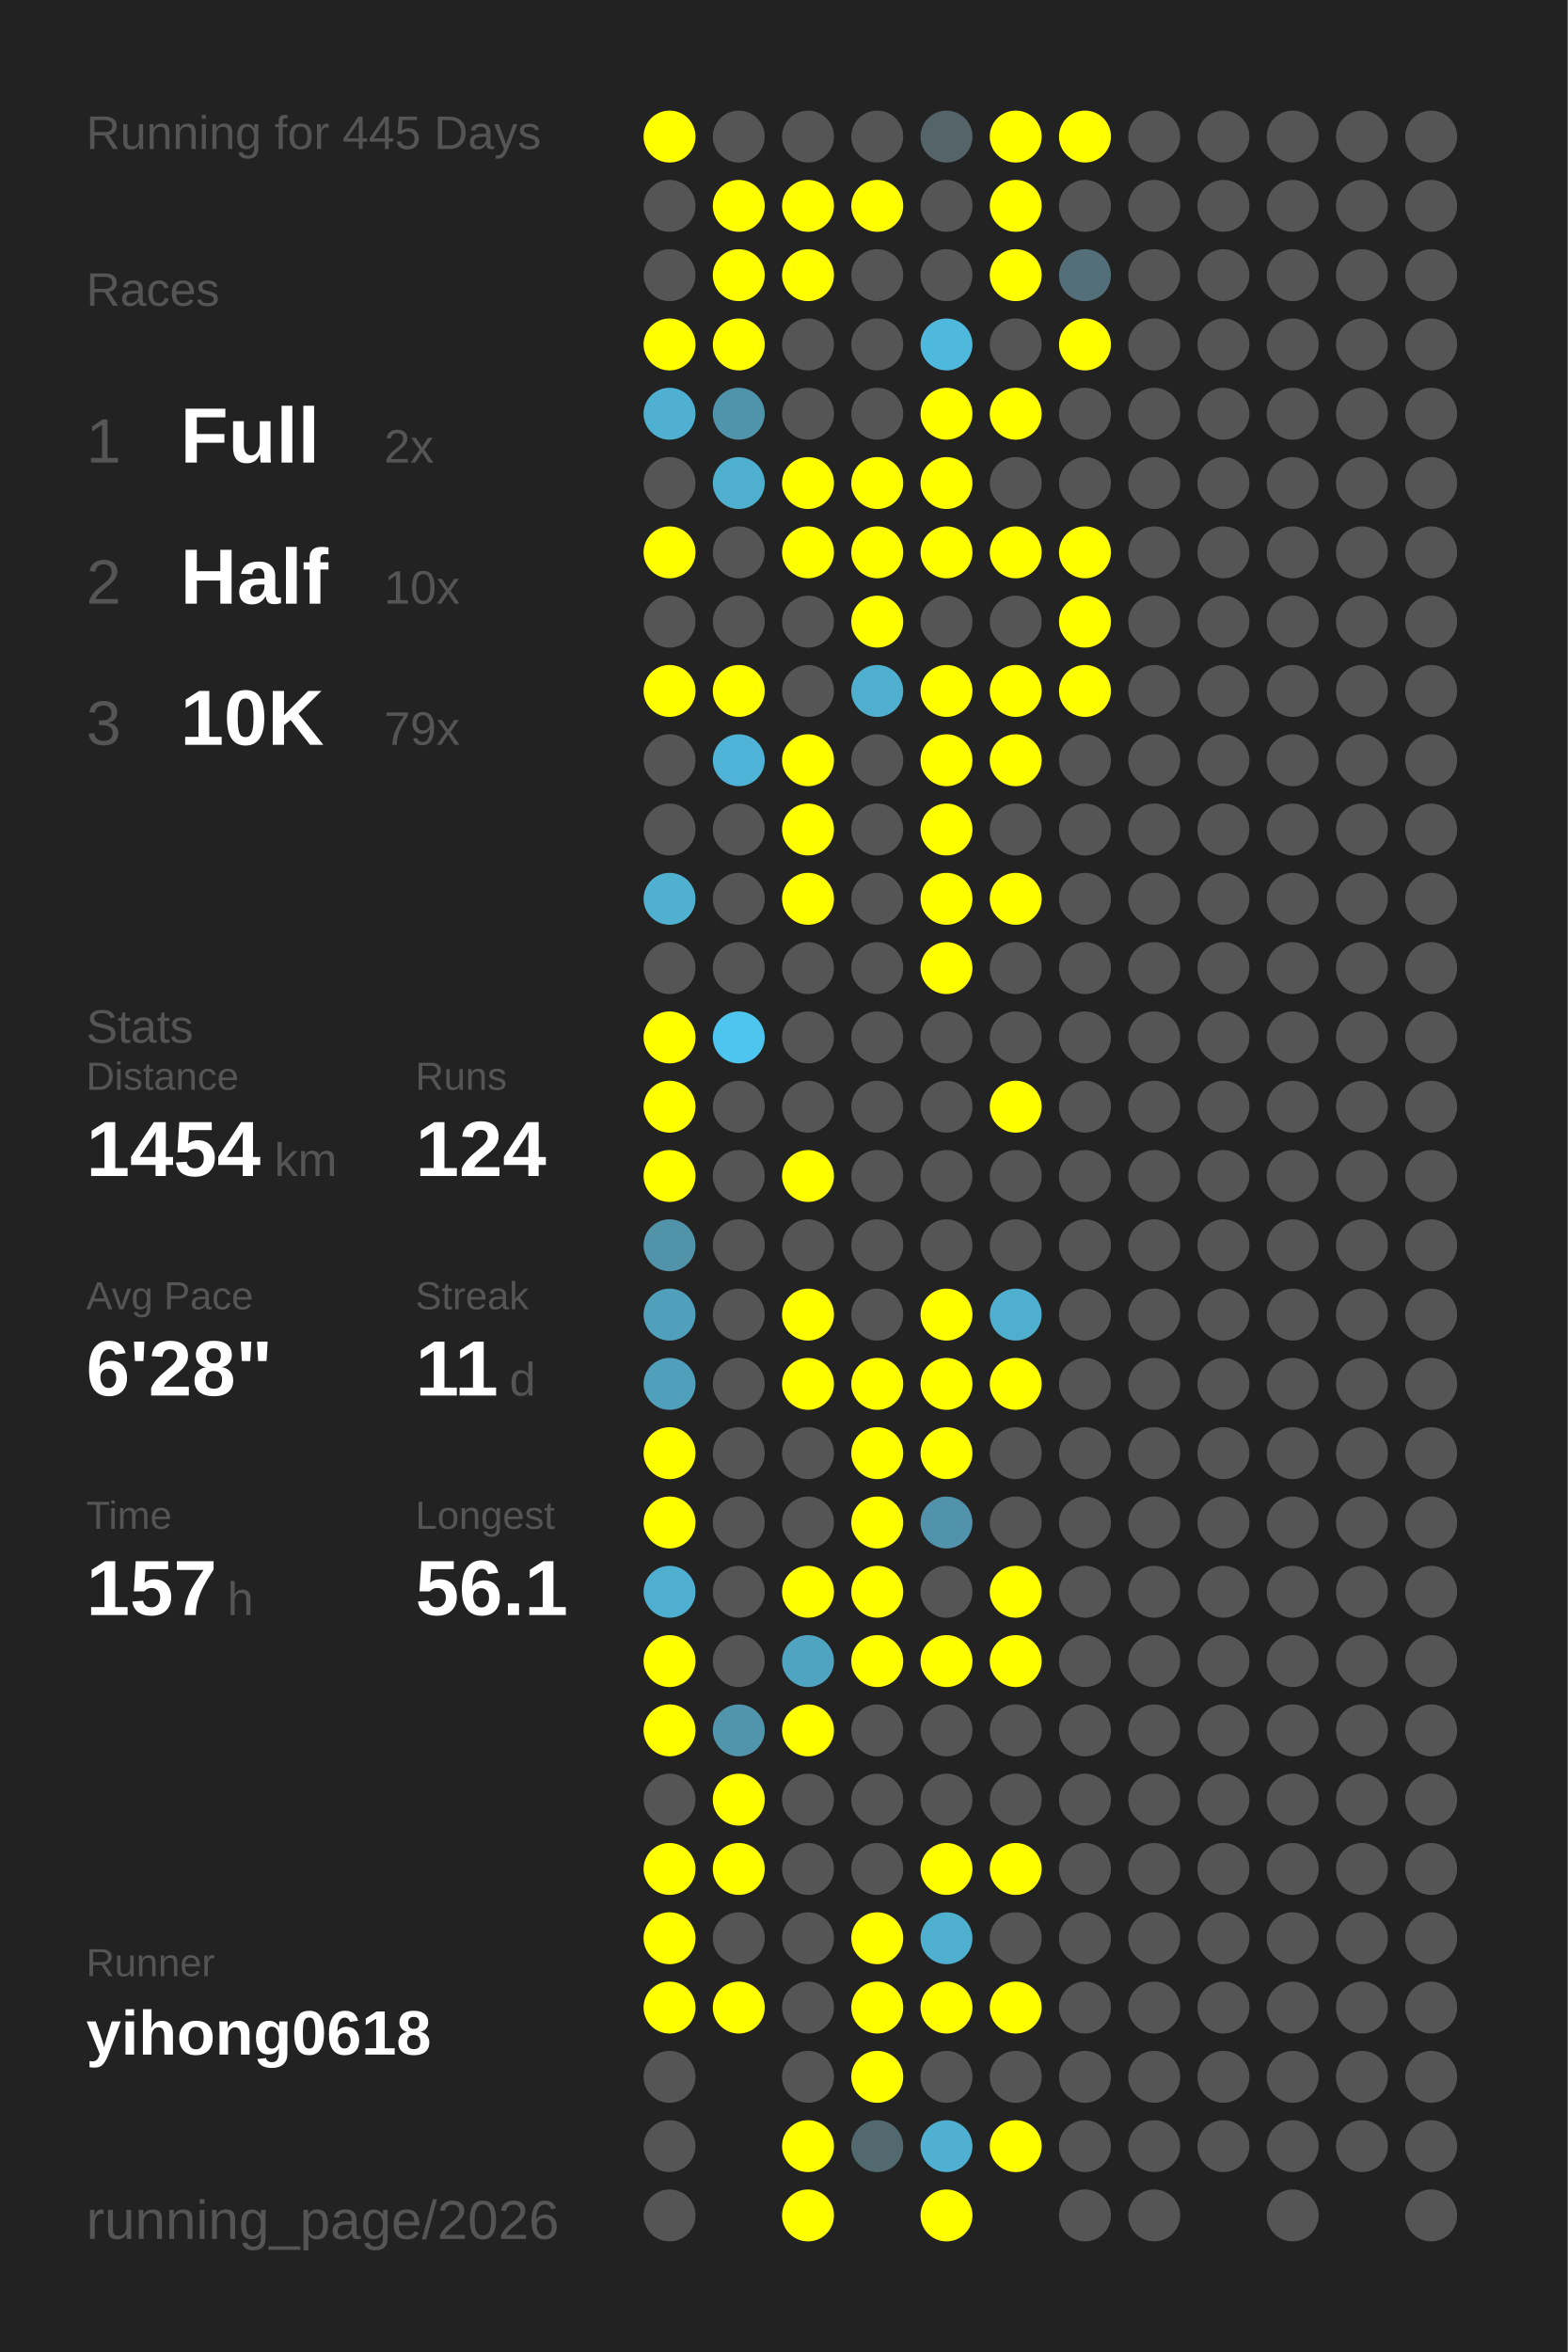
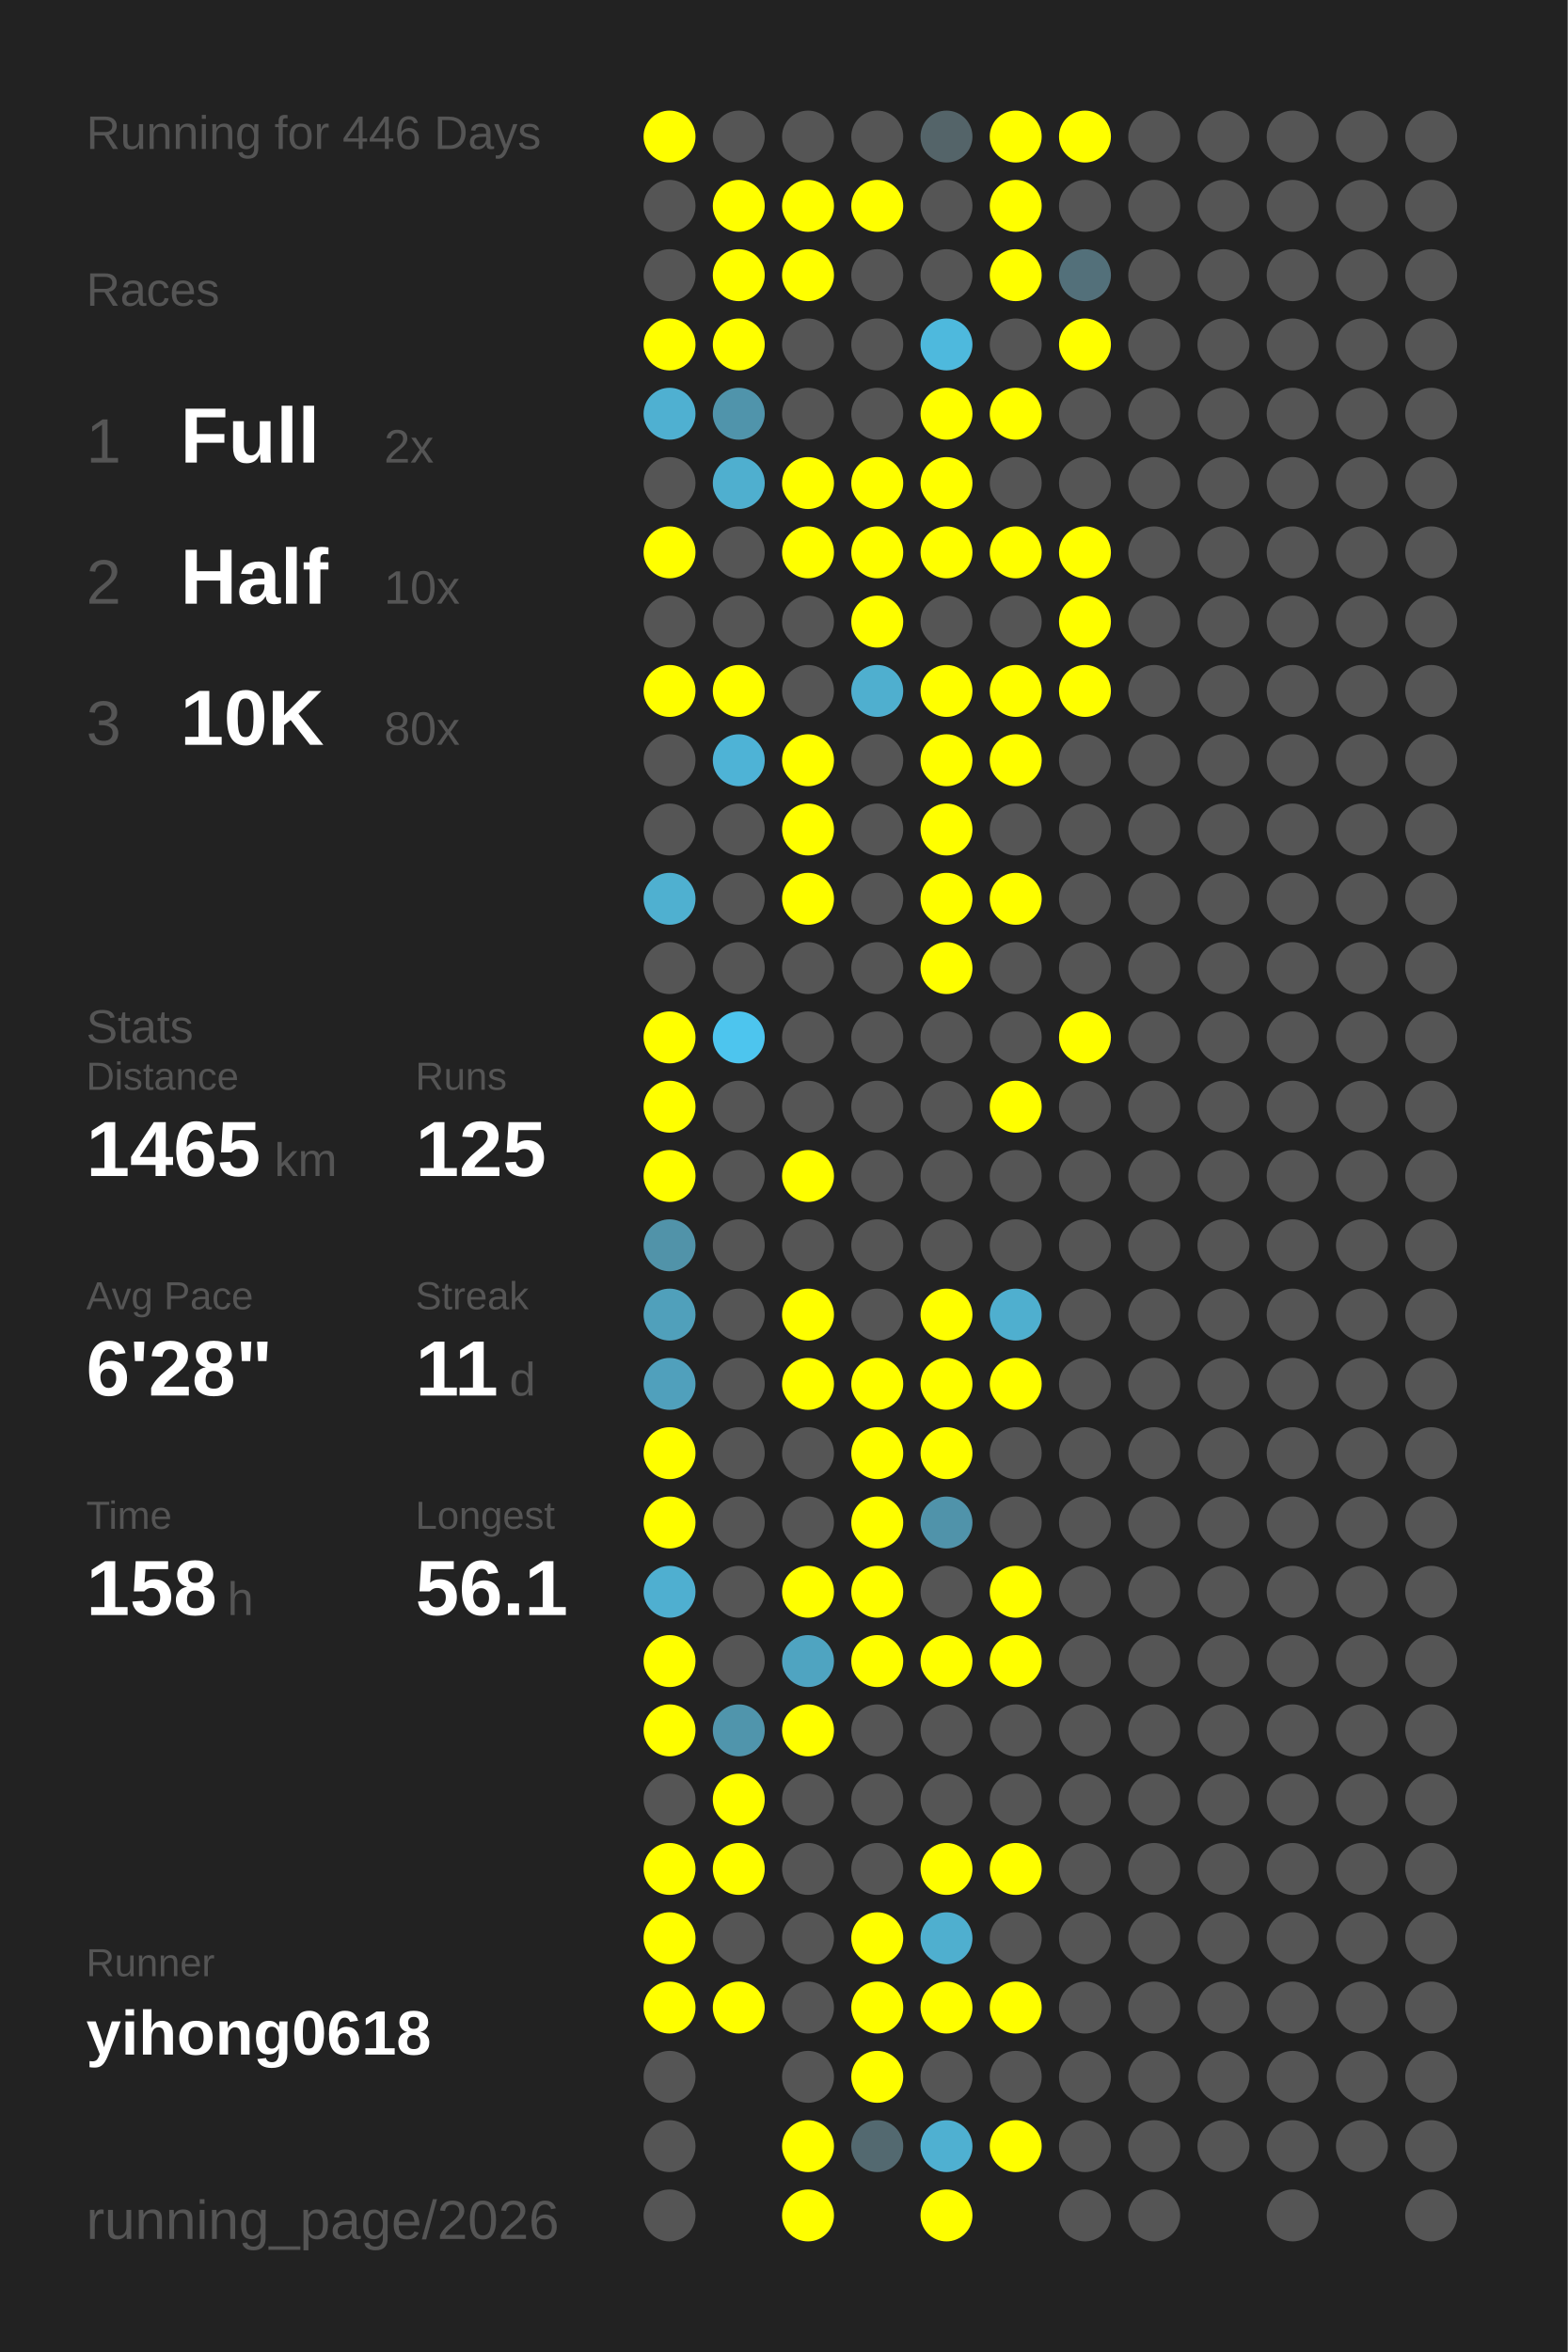
<svg xmlns="http://www.w3.org/2000/svg" baseProfile="full" height="300mm" version="1.1" viewBox="0,0,200,300" width="200mm">
  <defs />
  <rect fill="#222222" height="300" width="200" x="0" y="0" />
-   <text fill="#555555" style="font-size:6px; font-family:Arial;" x="11" y="19">Running for 445 Days</text>
+   <text fill="#555555" style="font-size:6px; font-family:Arial;" x="11" y="19">Running for 446 Days</text>
  <text fill="#555555" style="font-size:6px; font-family:Arial;" x="11" y="39">Races</text>
  <text fill="#555555" style="font-size:8px; font-family:Arial;" x="11" y="59">1</text>
  <text fill="#FFFFFF" style="font-size:10px; font-family:Arial; font-weight:bold;" x="23" y="59">Full</text>
  <text fill="#555555" style="font-size:6px; font-family:Arial;" x="49" y="59">2x</text>
  <text fill="#555555" style="font-size:8px; font-family:Arial;" x="11" y="77">2</text>
  <text fill="#FFFFFF" style="font-size:10px; font-family:Arial; font-weight:bold;" x="23" y="77">Half</text>
  <text fill="#555555" style="font-size:6px; font-family:Arial;" x="49" y="77">10x</text>
  <text fill="#555555" style="font-size:8px; font-family:Arial;" x="11" y="95">3</text>
  <text fill="#FFFFFF" style="font-size:10px; font-family:Arial; font-weight:bold;" x="23" y="95">10K</text>
-   <text fill="#555555" style="font-size:6px; font-family:Arial;" x="49" y="95">79x</text>
+   <text fill="#555555" style="font-size:6px; font-family:Arial;" x="49" y="95">80x</text>
  <text fill="#555555" style="font-size:6px; font-family:Arial;" x="11" y="133">Stats</text>
  <text fill="#555555" style="font-size:5px; font-family:Arial;" x="11" y="139">Distance</text>
-   <text fill="#FFFFFF" style="font-size:10px; font-family:Arial; font-weight:bold;" x="11" y="150">1454</text>
+   <text fill="#FFFFFF" style="font-size:10px; font-family:Arial; font-weight:bold;" x="11" y="150">1465</text>
  <text fill="#555555" style="font-size:6px; font-family:Arial;" x="35" y="150">km</text>
  <text fill="#555555" style="font-size:5px; font-family:Arial;" x="53" y="139">Runs</text>
-   <text fill="#FFFFFF" style="font-size:10px; font-family:Arial; font-weight:bold;" x="53" y="150">124</text>
+   <text fill="#FFFFFF" style="font-size:10px; font-family:Arial; font-weight:bold;" x="53" y="150">125</text>
  <text fill="#555555" style="font-size:5px; font-family:Arial;" x="11" y="167">Avg Pace</text>
  <text fill="#FFFFFF" style="font-size:10px; font-family:Arial; font-weight:bold;" x="11" y="178">6'28"</text>
  <text fill="#555555" style="font-size:5px; font-family:Arial;" x="53" y="167">Streak</text>
  <text fill="#FFFFFF" style="font-size:10px; font-family:Arial; font-weight:bold;" x="53" y="178">11</text>
  <text fill="#555555" style="font-size:6px; font-family:Arial;" x="65" y="178">d</text>
  <text fill="#555555" style="font-size:5px; font-family:Arial;" x="11" y="195">Time</text>
-   <text fill="#FFFFFF" style="font-size:10px; font-family:Arial; font-weight:bold;" x="11" y="206">157</text>
+   <text fill="#FFFFFF" style="font-size:10px; font-family:Arial; font-weight:bold;" x="11" y="206">158</text>
  <text fill="#555555" style="font-size:6px; font-family:Arial;" x="29" y="206">h</text>
  <text fill="#555555" style="font-size:5px; font-family:Arial;" x="53" y="195">Longest</text>
  <text fill="#FFFFFF" style="font-size:10px; font-family:Arial; font-weight:bold;" x="53" y="206">56.1</text>
  <text fill="#555555" style="font-size:5px; font-family:Arial;" x="11" y="252.065">Runner</text>
  <text fill="#FFFFFF" style="font-size:8px; font-family:Arial; font-weight:bold;" x="11" y="262.065">yihong0618</text>
  <text fill="#555555" style="font-size:7px; font-family:Arial;" x="11" y="285.581">running_page/2026</text>
  <circle cx="85.417" cy="17.419" fill="#FFFF00" r="3.312" />
  <circle cx="85.417" cy="26.258" fill="#555555" r="3.312" />
  <circle cx="85.417" cy="35.097" fill="#555555" r="3.312" />
  <circle cx="85.417" cy="43.935" fill="#FFFF00" r="3.312" />
  <circle cx="85.417" cy="52.774" fill="#4fb0d1" r="3.312" />
  <circle cx="85.417" cy="61.613" fill="#555555" r="3.312" />
  <circle cx="85.417" cy="70.452" fill="#FFFF00" r="3.312" />
  <circle cx="85.417" cy="79.29" fill="#555555" r="3.312" />
  <circle cx="85.417" cy="88.129" fill="#FFFF00" r="3.312" />
  <circle cx="85.417" cy="96.968" fill="#555555" r="3.312" />
  <circle cx="85.417" cy="105.806" fill="#555555" r="3.312" />
  <circle cx="85.417" cy="114.645" fill="#4fb0d0" r="3.312" />
  <circle cx="85.417" cy="123.484" fill="#555555" r="3.312" />
  <circle cx="85.417" cy="132.323" fill="#FFFF00" r="3.312" />
  <circle cx="85.417" cy="141.161" fill="#FFFF00" r="3.312" />
  <circle cx="85.417" cy="150" fill="#FFFF00" r="3.312" />
  <circle cx="85.417" cy="158.839" fill="#5193a9" r="3.312" />
  <circle cx="85.417" cy="167.677" fill="#50a0bb" r="3.312" />
  <circle cx="85.417" cy="176.516" fill="#50a0bc" r="3.312" />
  <circle cx="85.417" cy="185.355" fill="#FFFF00" r="3.312" />
  <circle cx="85.417" cy="194.194" fill="#FFFF00" r="3.312" />
  <circle cx="85.417" cy="203.032" fill="#4fafd0" r="3.312" />
  <circle cx="85.417" cy="211.871" fill="#FFFF00" r="3.312" />
  <circle cx="85.417" cy="220.71" fill="#FFFF00" r="3.312" />
  <circle cx="85.417" cy="229.548" fill="#555555" r="3.312" />
  <circle cx="85.417" cy="238.387" fill="#FFFF00" r="3.312" />
  <circle cx="85.417" cy="247.226" fill="#FFFF00" r="3.312" />
  <circle cx="85.417" cy="256.065" fill="#FFFF00" r="3.312" />
  <circle cx="85.417" cy="264.903" fill="#555555" r="3.312" />
  <circle cx="85.417" cy="273.742" fill="#555555" r="3.312" />
  <circle cx="85.417" cy="282.581" fill="#555555" r="3.312" />
  <circle cx="94.25" cy="17.419" fill="#555555" r="3.312" />
  <circle cx="94.25" cy="26.258" fill="#FFFF00" r="3.312" />
  <circle cx="94.25" cy="35.097" fill="#FFFF00" r="3.312" />
  <circle cx="94.25" cy="43.935" fill="#FFFF00" r="3.312" />
  <circle cx="94.25" cy="52.774" fill="#5094ab" r="3.312" />
  <circle cx="94.25" cy="61.613" fill="#4fafcf" r="3.312" />
  <circle cx="94.25" cy="70.452" fill="#555555" r="3.312" />
  <circle cx="94.25" cy="79.29" fill="#555555" r="3.312" />
  <circle cx="94.25" cy="88.129" fill="#FFFF00" r="3.312" />
  <circle cx="94.25" cy="96.968" fill="#4eb3d6" r="3.312" />
  <circle cx="94.25" cy="105.806" fill="#555555" r="3.312" />
  <circle cx="94.25" cy="114.645" fill="#555555" r="3.312" />
  <circle cx="94.25" cy="123.484" fill="#555555" r="3.312" />
  <circle cx="94.25" cy="132.323" fill="#4dc5ee" r="3.312" />
  <circle cx="94.25" cy="141.161" fill="#555555" r="3.312" />
  <circle cx="94.25" cy="150" fill="#555555" r="3.312" />
  <circle cx="94.25" cy="158.839" fill="#555555" r="3.312" />
  <circle cx="94.25" cy="167.677" fill="#555555" r="3.312" />
  <circle cx="94.25" cy="176.516" fill="#555555" r="3.312" />
  <circle cx="94.25" cy="185.355" fill="#555555" r="3.312" />
  <circle cx="94.25" cy="194.194" fill="#555555" r="3.312" />
  <circle cx="94.25" cy="203.032" fill="#555555" r="3.312" />
  <circle cx="94.25" cy="211.871" fill="#555555" r="3.312" />
  <circle cx="94.25" cy="220.71" fill="#5095ac" r="3.312" />
  <circle cx="94.25" cy="229.548" fill="#FFFF00" r="3.312" />
  <circle cx="94.25" cy="238.387" fill="#FFFF00" r="3.312" />
  <circle cx="94.25" cy="247.226" fill="#555555" r="3.312" />
  <circle cx="94.25" cy="256.065" fill="#FFFF00" r="3.312" />
  <circle cx="103.083" cy="17.419" fill="#555555" r="3.312" />
  <circle cx="103.083" cy="26.258" fill="#FFFF00" r="3.312" />
  <circle cx="103.083" cy="35.097" fill="#FFFF00" r="3.312" />
  <circle cx="103.083" cy="43.935" fill="#555555" r="3.312" />
  <circle cx="103.083" cy="52.774" fill="#555555" r="3.312" />
  <circle cx="103.083" cy="61.613" fill="#FFFF00" r="3.312" />
  <circle cx="103.083" cy="70.452" fill="#FFFF00" r="3.312" />
  <circle cx="103.083" cy="79.29" fill="#555555" r="3.312" />
  <circle cx="103.083" cy="88.129" fill="#555555" r="3.312" />
  <circle cx="103.083" cy="96.968" fill="#FFFF00" r="3.312" />
  <circle cx="103.083" cy="105.806" fill="#FFFF00" r="3.312" />
  <circle cx="103.083" cy="114.645" fill="#FFFF00" r="3.312" />
  <circle cx="103.083" cy="123.484" fill="#555555" r="3.312" />
  <circle cx="103.083" cy="132.323" fill="#555555" r="3.312" />
  <circle cx="103.083" cy="141.161" fill="#555555" r="3.312" />
  <circle cx="103.083" cy="150" fill="#FFFF00" r="3.312" />
  <circle cx="103.083" cy="158.839" fill="#555555" r="3.312" />
  <circle cx="103.083" cy="167.677" fill="#FFFF00" r="3.312" />
  <circle cx="103.083" cy="176.516" fill="#FFFF00" r="3.312" />
  <circle cx="103.083" cy="185.355" fill="#555555" r="3.312" />
  <circle cx="103.083" cy="194.194" fill="#555555" r="3.312" />
  <circle cx="103.083" cy="203.032" fill="#FFFF00" r="3.312" />
  <circle cx="103.083" cy="211.871" fill="#4fa4c1" r="3.312" />
  <circle cx="103.083" cy="220.71" fill="#FFFF00" r="3.312" />
  <circle cx="103.083" cy="229.548" fill="#555555" r="3.312" />
  <circle cx="103.083" cy="238.387" fill="#555555" r="3.312" />
  <circle cx="103.083" cy="247.226" fill="#555555" r="3.312" />
  <circle cx="103.083" cy="256.065" fill="#555555" r="3.312" />
  <circle cx="103.083" cy="264.903" fill="#555555" r="3.312" />
  <circle cx="103.083" cy="273.742" fill="#FFFF00" r="3.312" />
  <circle cx="103.083" cy="282.581" fill="#FFFF00" r="3.312" />
  <circle cx="111.917" cy="17.419" fill="#555555" r="3.312" />
  <circle cx="111.917" cy="26.258" fill="#FFFF00" r="3.312" />
  <circle cx="111.917" cy="35.097" fill="#555555" r="3.312" />
  <circle cx="111.917" cy="43.935" fill="#555555" r="3.312" />
  <circle cx="111.917" cy="52.774" fill="#555555" r="3.312" />
  <circle cx="111.917" cy="61.613" fill="#FFFF00" r="3.312" />
  <circle cx="111.917" cy="70.452" fill="#FFFF00" r="3.312" />
  <circle cx="111.917" cy="79.29" fill="#FFFF00" r="3.312" />
  <circle cx="111.917" cy="88.129" fill="#4fafcf" r="3.312" />
  <circle cx="111.917" cy="96.968" fill="#555555" r="3.312" />
  <circle cx="111.917" cy="105.806" fill="#555555" r="3.312" />
  <circle cx="111.917" cy="114.645" fill="#555555" r="3.312" />
  <circle cx="111.917" cy="123.484" fill="#555555" r="3.312" />
  <circle cx="111.917" cy="132.323" fill="#555555" r="3.312" />
  <circle cx="111.917" cy="141.161" fill="#555555" r="3.312" />
  <circle cx="111.917" cy="150" fill="#555555" r="3.312" />
  <circle cx="111.917" cy="158.839" fill="#555555" r="3.312" />
  <circle cx="111.917" cy="167.677" fill="#555555" r="3.312" />
  <circle cx="111.917" cy="176.516" fill="#FFFF00" r="3.312" />
  <circle cx="111.917" cy="185.355" fill="#FFFF00" r="3.312" />
  <circle cx="111.917" cy="194.194" fill="#FFFF00" r="3.312" />
  <circle cx="111.917" cy="203.032" fill="#FFFF00" r="3.312" />
  <circle cx="111.917" cy="211.871" fill="#FFFF00" r="3.312" />
  <circle cx="111.917" cy="220.71" fill="#555555" r="3.312" />
  <circle cx="111.917" cy="229.548" fill="#555555" r="3.312" />
  <circle cx="111.917" cy="238.387" fill="#555555" r="3.312" />
  <circle cx="111.917" cy="247.226" fill="#FFFF00" r="3.312" />
  <circle cx="111.917" cy="256.065" fill="#FFFF00" r="3.312" />
  <circle cx="111.917" cy="264.903" fill="#FFFF00" r="3.312" />
  <circle cx="111.917" cy="273.742" fill="#536970" r="3.312" />
  <circle cx="120.75" cy="17.419" fill="#546469" r="3.312" />
  <circle cx="120.75" cy="26.258" fill="#555555" r="3.312" />
  <circle cx="120.75" cy="35.097" fill="#555555" r="3.312" />
  <circle cx="120.75" cy="43.935" fill="#4eb9dd" r="3.312" />
  <circle cx="120.75" cy="52.774" fill="#FFFF00" r="3.312" />
  <circle cx="120.75" cy="61.613" fill="#FFFF00" r="3.312" />
  <circle cx="120.75" cy="70.452" fill="#FFFF00" r="3.312" />
  <circle cx="120.75" cy="79.29" fill="#555555" r="3.312" />
  <circle cx="120.75" cy="88.129" fill="#FFFF00" r="3.312" />
  <circle cx="120.75" cy="96.968" fill="#FFFF00" r="3.312" />
  <circle cx="120.75" cy="105.806" fill="#FFFF00" r="3.312" />
  <circle cx="120.75" cy="114.645" fill="#FFFF00" r="3.312" />
  <circle cx="120.75" cy="123.484" fill="#FFFF00" r="3.312" />
  <circle cx="120.75" cy="132.323" fill="#555555" r="3.312" />
  <circle cx="120.75" cy="141.161" fill="#555555" r="3.312" />
  <circle cx="120.75" cy="150" fill="#555555" r="3.312" />
  <circle cx="120.75" cy="158.839" fill="#555555" r="3.312" />
  <circle cx="120.75" cy="167.677" fill="#FFFF00" r="3.312" />
  <circle cx="120.75" cy="176.516" fill="#FFFF00" r="3.312" />
  <circle cx="120.75" cy="185.355" fill="#FFFF00" r="3.312" />
  <circle cx="120.75" cy="194.194" fill="#5093aa" r="3.312" />
  <circle cx="120.75" cy="203.032" fill="#555555" r="3.312" />
  <circle cx="120.75" cy="211.871" fill="#FFFF00" r="3.312" />
  <circle cx="120.75" cy="220.71" fill="#555555" r="3.312" />
  <circle cx="120.75" cy="229.548" fill="#555555" r="3.312" />
  <circle cx="120.75" cy="238.387" fill="#FFFF00" r="3.312" />
  <circle cx="120.75" cy="247.226" fill="#4fafcf" r="3.312" />
  <circle cx="120.75" cy="256.065" fill="#FFFF00" r="3.312" />
  <circle cx="120.75" cy="264.903" fill="#555555" r="3.312" />
  <circle cx="120.75" cy="273.742" fill="#4fb0d1" r="3.312" />
  <circle cx="120.75" cy="282.581" fill="#FFFF00" r="3.312" />
  <circle cx="129.583" cy="17.419" fill="#FFFF00" r="3.312" />
  <circle cx="129.583" cy="26.258" fill="#FFFF00" r="3.312" />
  <circle cx="129.583" cy="35.097" fill="#FFFF00" r="3.312" />
  <circle cx="129.583" cy="43.935" fill="#555555" r="3.312" />
  <circle cx="129.583" cy="52.774" fill="#FFFF00" r="3.312" />
  <circle cx="129.583" cy="61.613" fill="#555555" r="3.312" />
  <circle cx="129.583" cy="70.452" fill="#FFFF00" r="3.312" />
  <circle cx="129.583" cy="79.29" fill="#555555" r="3.312" />
  <circle cx="129.583" cy="88.129" fill="#FFFF00" r="3.312" />
  <circle cx="129.583" cy="96.968" fill="#FFFF00" r="3.312" />
  <circle cx="129.583" cy="105.806" fill="#555555" r="3.312" />
  <circle cx="129.583" cy="114.645" fill="#FFFF00" r="3.312" />
  <circle cx="129.583" cy="123.484" fill="#555555" r="3.312" />
  <circle cx="129.583" cy="132.323" fill="#555555" r="3.312" />
  <circle cx="129.583" cy="141.161" fill="#FFFF00" r="3.312" />
  <circle cx="129.583" cy="150" fill="#555555" r="3.312" />
  <circle cx="129.583" cy="158.839" fill="#555555" r="3.312" />
  <circle cx="129.583" cy="167.677" fill="#4fafcf" r="3.312" />
  <circle cx="129.583" cy="176.516" fill="#FFFF00" r="3.312" />
  <circle cx="129.583" cy="185.355" fill="#555555" r="3.312" />
  <circle cx="129.583" cy="194.194" fill="#555555" r="3.312" />
  <circle cx="129.583" cy="203.032" fill="#FFFF00" r="3.312" />
  <circle cx="129.583" cy="211.871" fill="#FFFF00" r="3.312" />
  <circle cx="129.583" cy="220.71" fill="#555555" r="3.312" />
  <circle cx="129.583" cy="229.548" fill="#555555" r="3.312" />
  <circle cx="129.583" cy="238.387" fill="#FFFF00" r="3.312" />
  <circle cx="129.583" cy="247.226" fill="#555555" r="3.312" />
  <circle cx="129.583" cy="256.065" fill="#FFFF00" r="3.312" />
  <circle cx="129.583" cy="264.903" fill="#555555" r="3.312" />
  <circle cx="129.583" cy="273.742" fill="#FFFF00" r="3.312" />
  <circle cx="138.417" cy="17.419" fill="#FFFF00" r="3.312" />
  <circle cx="138.417" cy="26.258" fill="#555555" r="3.312" />
  <circle cx="138.417" cy="35.097" fill="#53707a" r="3.312" />
  <circle cx="138.417" cy="43.935" fill="#FFFF00" r="3.312" />
  <circle cx="138.417" cy="52.774" fill="#555555" r="3.312" />
  <circle cx="138.417" cy="61.613" fill="#555555" r="3.312" />
  <circle cx="138.417" cy="70.452" fill="#FFFF00" r="3.312" />
  <circle cx="138.417" cy="79.29" fill="#FFFF00" r="3.312" />
  <circle cx="138.417" cy="88.129" fill="#FFFF00" r="3.312" />
  <circle cx="138.417" cy="96.968" fill="#555555" r="3.312" />
  <circle cx="138.417" cy="105.806" fill="#555555" r="3.312" />
  <circle cx="138.417" cy="114.645" fill="#555555" r="3.312" />
  <circle cx="138.417" cy="123.484" fill="#555555" r="3.312" />
-   <circle cx="138.417" cy="132.323" fill="#555555" r="3.312" />
+   <circle cx="138.417" cy="132.323" fill="#FFFF00" r="3.312" />
  <circle cx="138.417" cy="141.161" fill="#555555" r="3.312" />
  <circle cx="138.417" cy="150" fill="#555555" r="3.312" />
  <circle cx="138.417" cy="158.839" fill="#555555" r="3.312" />
  <circle cx="138.417" cy="167.677" fill="#555555" r="3.312" />
  <circle cx="138.417" cy="176.516" fill="#555555" r="3.312" />
  <circle cx="138.417" cy="185.355" fill="#555555" r="3.312" />
  <circle cx="138.417" cy="194.194" fill="#555555" r="3.312" />
  <circle cx="138.417" cy="203.032" fill="#555555" r="3.312" />
  <circle cx="138.417" cy="211.871" fill="#555555" r="3.312" />
  <circle cx="138.417" cy="220.71" fill="#555555" r="3.312" />
  <circle cx="138.417" cy="229.548" fill="#555555" r="3.312" />
  <circle cx="138.417" cy="238.387" fill="#555555" r="3.312" />
  <circle cx="138.417" cy="247.226" fill="#555555" r="3.312" />
  <circle cx="138.417" cy="256.065" fill="#555555" r="3.312" />
  <circle cx="138.417" cy="264.903" fill="#555555" r="3.312" />
  <circle cx="138.417" cy="273.742" fill="#555555" r="3.312" />
  <circle cx="138.417" cy="282.581" fill="#555555" r="3.312" />
  <circle cx="147.25" cy="17.419" fill="#555555" r="3.312" />
  <circle cx="147.25" cy="26.258" fill="#555555" r="3.312" />
  <circle cx="147.25" cy="35.097" fill="#555555" r="3.312" />
  <circle cx="147.25" cy="43.935" fill="#555555" r="3.312" />
  <circle cx="147.25" cy="52.774" fill="#555555" r="3.312" />
  <circle cx="147.25" cy="61.613" fill="#555555" r="3.312" />
  <circle cx="147.25" cy="70.452" fill="#555555" r="3.312" />
  <circle cx="147.25" cy="79.29" fill="#555555" r="3.312" />
  <circle cx="147.25" cy="88.129" fill="#555555" r="3.312" />
  <circle cx="147.25" cy="96.968" fill="#555555" r="3.312" />
  <circle cx="147.25" cy="105.806" fill="#555555" r="3.312" />
  <circle cx="147.25" cy="114.645" fill="#555555" r="3.312" />
  <circle cx="147.25" cy="123.484" fill="#555555" r="3.312" />
  <circle cx="147.25" cy="132.323" fill="#555555" r="3.312" />
  <circle cx="147.25" cy="141.161" fill="#555555" r="3.312" />
  <circle cx="147.25" cy="150" fill="#555555" r="3.312" />
  <circle cx="147.25" cy="158.839" fill="#555555" r="3.312" />
  <circle cx="147.25" cy="167.677" fill="#555555" r="3.312" />
  <circle cx="147.25" cy="176.516" fill="#555555" r="3.312" />
  <circle cx="147.25" cy="185.355" fill="#555555" r="3.312" />
  <circle cx="147.25" cy="194.194" fill="#555555" r="3.312" />
  <circle cx="147.25" cy="203.032" fill="#555555" r="3.312" />
  <circle cx="147.25" cy="211.871" fill="#555555" r="3.312" />
  <circle cx="147.25" cy="220.71" fill="#555555" r="3.312" />
  <circle cx="147.25" cy="229.548" fill="#555555" r="3.312" />
  <circle cx="147.25" cy="238.387" fill="#555555" r="3.312" />
  <circle cx="147.25" cy="247.226" fill="#555555" r="3.312" />
  <circle cx="147.25" cy="256.065" fill="#555555" r="3.312" />
  <circle cx="147.25" cy="264.903" fill="#555555" r="3.312" />
  <circle cx="147.25" cy="273.742" fill="#555555" r="3.312" />
  <circle cx="147.25" cy="282.581" fill="#555555" r="3.312" />
  <circle cx="156.083" cy="17.419" fill="#555555" r="3.312" />
  <circle cx="156.083" cy="26.258" fill="#555555" r="3.312" />
  <circle cx="156.083" cy="35.097" fill="#555555" r="3.312" />
  <circle cx="156.083" cy="43.935" fill="#555555" r="3.312" />
  <circle cx="156.083" cy="52.774" fill="#555555" r="3.312" />
  <circle cx="156.083" cy="61.613" fill="#555555" r="3.312" />
  <circle cx="156.083" cy="70.452" fill="#555555" r="3.312" />
  <circle cx="156.083" cy="79.29" fill="#555555" r="3.312" />
  <circle cx="156.083" cy="88.129" fill="#555555" r="3.312" />
  <circle cx="156.083" cy="96.968" fill="#555555" r="3.312" />
  <circle cx="156.083" cy="105.806" fill="#555555" r="3.312" />
  <circle cx="156.083" cy="114.645" fill="#555555" r="3.312" />
  <circle cx="156.083" cy="123.484" fill="#555555" r="3.312" />
  <circle cx="156.083" cy="132.323" fill="#555555" r="3.312" />
  <circle cx="156.083" cy="141.161" fill="#555555" r="3.312" />
  <circle cx="156.083" cy="150" fill="#555555" r="3.312" />
  <circle cx="156.083" cy="158.839" fill="#555555" r="3.312" />
  <circle cx="156.083" cy="167.677" fill="#555555" r="3.312" />
  <circle cx="156.083" cy="176.516" fill="#555555" r="3.312" />
  <circle cx="156.083" cy="185.355" fill="#555555" r="3.312" />
  <circle cx="156.083" cy="194.194" fill="#555555" r="3.312" />
  <circle cx="156.083" cy="203.032" fill="#555555" r="3.312" />
  <circle cx="156.083" cy="211.871" fill="#555555" r="3.312" />
  <circle cx="156.083" cy="220.71" fill="#555555" r="3.312" />
  <circle cx="156.083" cy="229.548" fill="#555555" r="3.312" />
  <circle cx="156.083" cy="238.387" fill="#555555" r="3.312" />
  <circle cx="156.083" cy="247.226" fill="#555555" r="3.312" />
  <circle cx="156.083" cy="256.065" fill="#555555" r="3.312" />
  <circle cx="156.083" cy="264.903" fill="#555555" r="3.312" />
  <circle cx="156.083" cy="273.742" fill="#555555" r="3.312" />
  <circle cx="164.917" cy="17.419" fill="#555555" r="3.312" />
  <circle cx="164.917" cy="26.258" fill="#555555" r="3.312" />
  <circle cx="164.917" cy="35.097" fill="#555555" r="3.312" />
  <circle cx="164.917" cy="43.935" fill="#555555" r="3.312" />
  <circle cx="164.917" cy="52.774" fill="#555555" r="3.312" />
  <circle cx="164.917" cy="61.613" fill="#555555" r="3.312" />
  <circle cx="164.917" cy="70.452" fill="#555555" r="3.312" />
  <circle cx="164.917" cy="79.29" fill="#555555" r="3.312" />
  <circle cx="164.917" cy="88.129" fill="#555555" r="3.312" />
  <circle cx="164.917" cy="96.968" fill="#555555" r="3.312" />
  <circle cx="164.917" cy="105.806" fill="#555555" r="3.312" />
  <circle cx="164.917" cy="114.645" fill="#555555" r="3.312" />
  <circle cx="164.917" cy="123.484" fill="#555555" r="3.312" />
  <circle cx="164.917" cy="132.323" fill="#555555" r="3.312" />
  <circle cx="164.917" cy="141.161" fill="#555555" r="3.312" />
  <circle cx="164.917" cy="150" fill="#555555" r="3.312" />
  <circle cx="164.917" cy="158.839" fill="#555555" r="3.312" />
  <circle cx="164.917" cy="167.677" fill="#555555" r="3.312" />
  <circle cx="164.917" cy="176.516" fill="#555555" r="3.312" />
  <circle cx="164.917" cy="185.355" fill="#555555" r="3.312" />
  <circle cx="164.917" cy="194.194" fill="#555555" r="3.312" />
  <circle cx="164.917" cy="203.032" fill="#555555" r="3.312" />
  <circle cx="164.917" cy="211.871" fill="#555555" r="3.312" />
  <circle cx="164.917" cy="220.71" fill="#555555" r="3.312" />
  <circle cx="164.917" cy="229.548" fill="#555555" r="3.312" />
  <circle cx="164.917" cy="238.387" fill="#555555" r="3.312" />
  <circle cx="164.917" cy="247.226" fill="#555555" r="3.312" />
  <circle cx="164.917" cy="256.065" fill="#555555" r="3.312" />
  <circle cx="164.917" cy="264.903" fill="#555555" r="3.312" />
  <circle cx="164.917" cy="273.742" fill="#555555" r="3.312" />
  <circle cx="164.917" cy="282.581" fill="#555555" r="3.312" />
  <circle cx="173.75" cy="17.419" fill="#555555" r="3.312" />
  <circle cx="173.75" cy="26.258" fill="#555555" r="3.312" />
  <circle cx="173.75" cy="35.097" fill="#555555" r="3.312" />
  <circle cx="173.75" cy="43.935" fill="#555555" r="3.312" />
  <circle cx="173.75" cy="52.774" fill="#555555" r="3.312" />
  <circle cx="173.75" cy="61.613" fill="#555555" r="3.312" />
  <circle cx="173.75" cy="70.452" fill="#555555" r="3.312" />
  <circle cx="173.75" cy="79.29" fill="#555555" r="3.312" />
  <circle cx="173.75" cy="88.129" fill="#555555" r="3.312" />
  <circle cx="173.75" cy="96.968" fill="#555555" r="3.312" />
  <circle cx="173.75" cy="105.806" fill="#555555" r="3.312" />
  <circle cx="173.75" cy="114.645" fill="#555555" r="3.312" />
  <circle cx="173.75" cy="123.484" fill="#555555" r="3.312" />
  <circle cx="173.75" cy="132.323" fill="#555555" r="3.312" />
  <circle cx="173.75" cy="141.161" fill="#555555" r="3.312" />
  <circle cx="173.75" cy="150" fill="#555555" r="3.312" />
  <circle cx="173.75" cy="158.839" fill="#555555" r="3.312" />
  <circle cx="173.75" cy="167.677" fill="#555555" r="3.312" />
  <circle cx="173.75" cy="176.516" fill="#555555" r="3.312" />
  <circle cx="173.75" cy="185.355" fill="#555555" r="3.312" />
  <circle cx="173.75" cy="194.194" fill="#555555" r="3.312" />
  <circle cx="173.75" cy="203.032" fill="#555555" r="3.312" />
  <circle cx="173.75" cy="211.871" fill="#555555" r="3.312" />
  <circle cx="173.75" cy="220.71" fill="#555555" r="3.312" />
  <circle cx="173.75" cy="229.548" fill="#555555" r="3.312" />
  <circle cx="173.75" cy="238.387" fill="#555555" r="3.312" />
  <circle cx="173.75" cy="247.226" fill="#555555" r="3.312" />
  <circle cx="173.75" cy="256.065" fill="#555555" r="3.312" />
  <circle cx="173.75" cy="264.903" fill="#555555" r="3.312" />
  <circle cx="173.75" cy="273.742" fill="#555555" r="3.312" />
  <circle cx="182.583" cy="17.419" fill="#555555" r="3.312" />
  <circle cx="182.583" cy="26.258" fill="#555555" r="3.312" />
  <circle cx="182.583" cy="35.097" fill="#555555" r="3.312" />
  <circle cx="182.583" cy="43.935" fill="#555555" r="3.312" />
  <circle cx="182.583" cy="52.774" fill="#555555" r="3.312" />
  <circle cx="182.583" cy="61.613" fill="#555555" r="3.312" />
  <circle cx="182.583" cy="70.452" fill="#555555" r="3.312" />
  <circle cx="182.583" cy="79.29" fill="#555555" r="3.312" />
  <circle cx="182.583" cy="88.129" fill="#555555" r="3.312" />
  <circle cx="182.583" cy="96.968" fill="#555555" r="3.312" />
  <circle cx="182.583" cy="105.806" fill="#555555" r="3.312" />
  <circle cx="182.583" cy="114.645" fill="#555555" r="3.312" />
  <circle cx="182.583" cy="123.484" fill="#555555" r="3.312" />
  <circle cx="182.583" cy="132.323" fill="#555555" r="3.312" />
  <circle cx="182.583" cy="141.161" fill="#555555" r="3.312" />
  <circle cx="182.583" cy="150" fill="#555555" r="3.312" />
  <circle cx="182.583" cy="158.839" fill="#555555" r="3.312" />
  <circle cx="182.583" cy="167.677" fill="#555555" r="3.312" />
  <circle cx="182.583" cy="176.516" fill="#555555" r="3.312" />
  <circle cx="182.583" cy="185.355" fill="#555555" r="3.312" />
  <circle cx="182.583" cy="194.194" fill="#555555" r="3.312" />
  <circle cx="182.583" cy="203.032" fill="#555555" r="3.312" />
  <circle cx="182.583" cy="211.871" fill="#555555" r="3.312" />
  <circle cx="182.583" cy="220.71" fill="#555555" r="3.312" />
  <circle cx="182.583" cy="229.548" fill="#555555" r="3.312" />
  <circle cx="182.583" cy="238.387" fill="#555555" r="3.312" />
  <circle cx="182.583" cy="247.226" fill="#555555" r="3.312" />
  <circle cx="182.583" cy="256.065" fill="#555555" r="3.312" />
  <circle cx="182.583" cy="264.903" fill="#555555" r="3.312" />
  <circle cx="182.583" cy="273.742" fill="#555555" r="3.312" />
  <circle cx="182.583" cy="282.581" fill="#555555" r="3.312" />
</svg>
